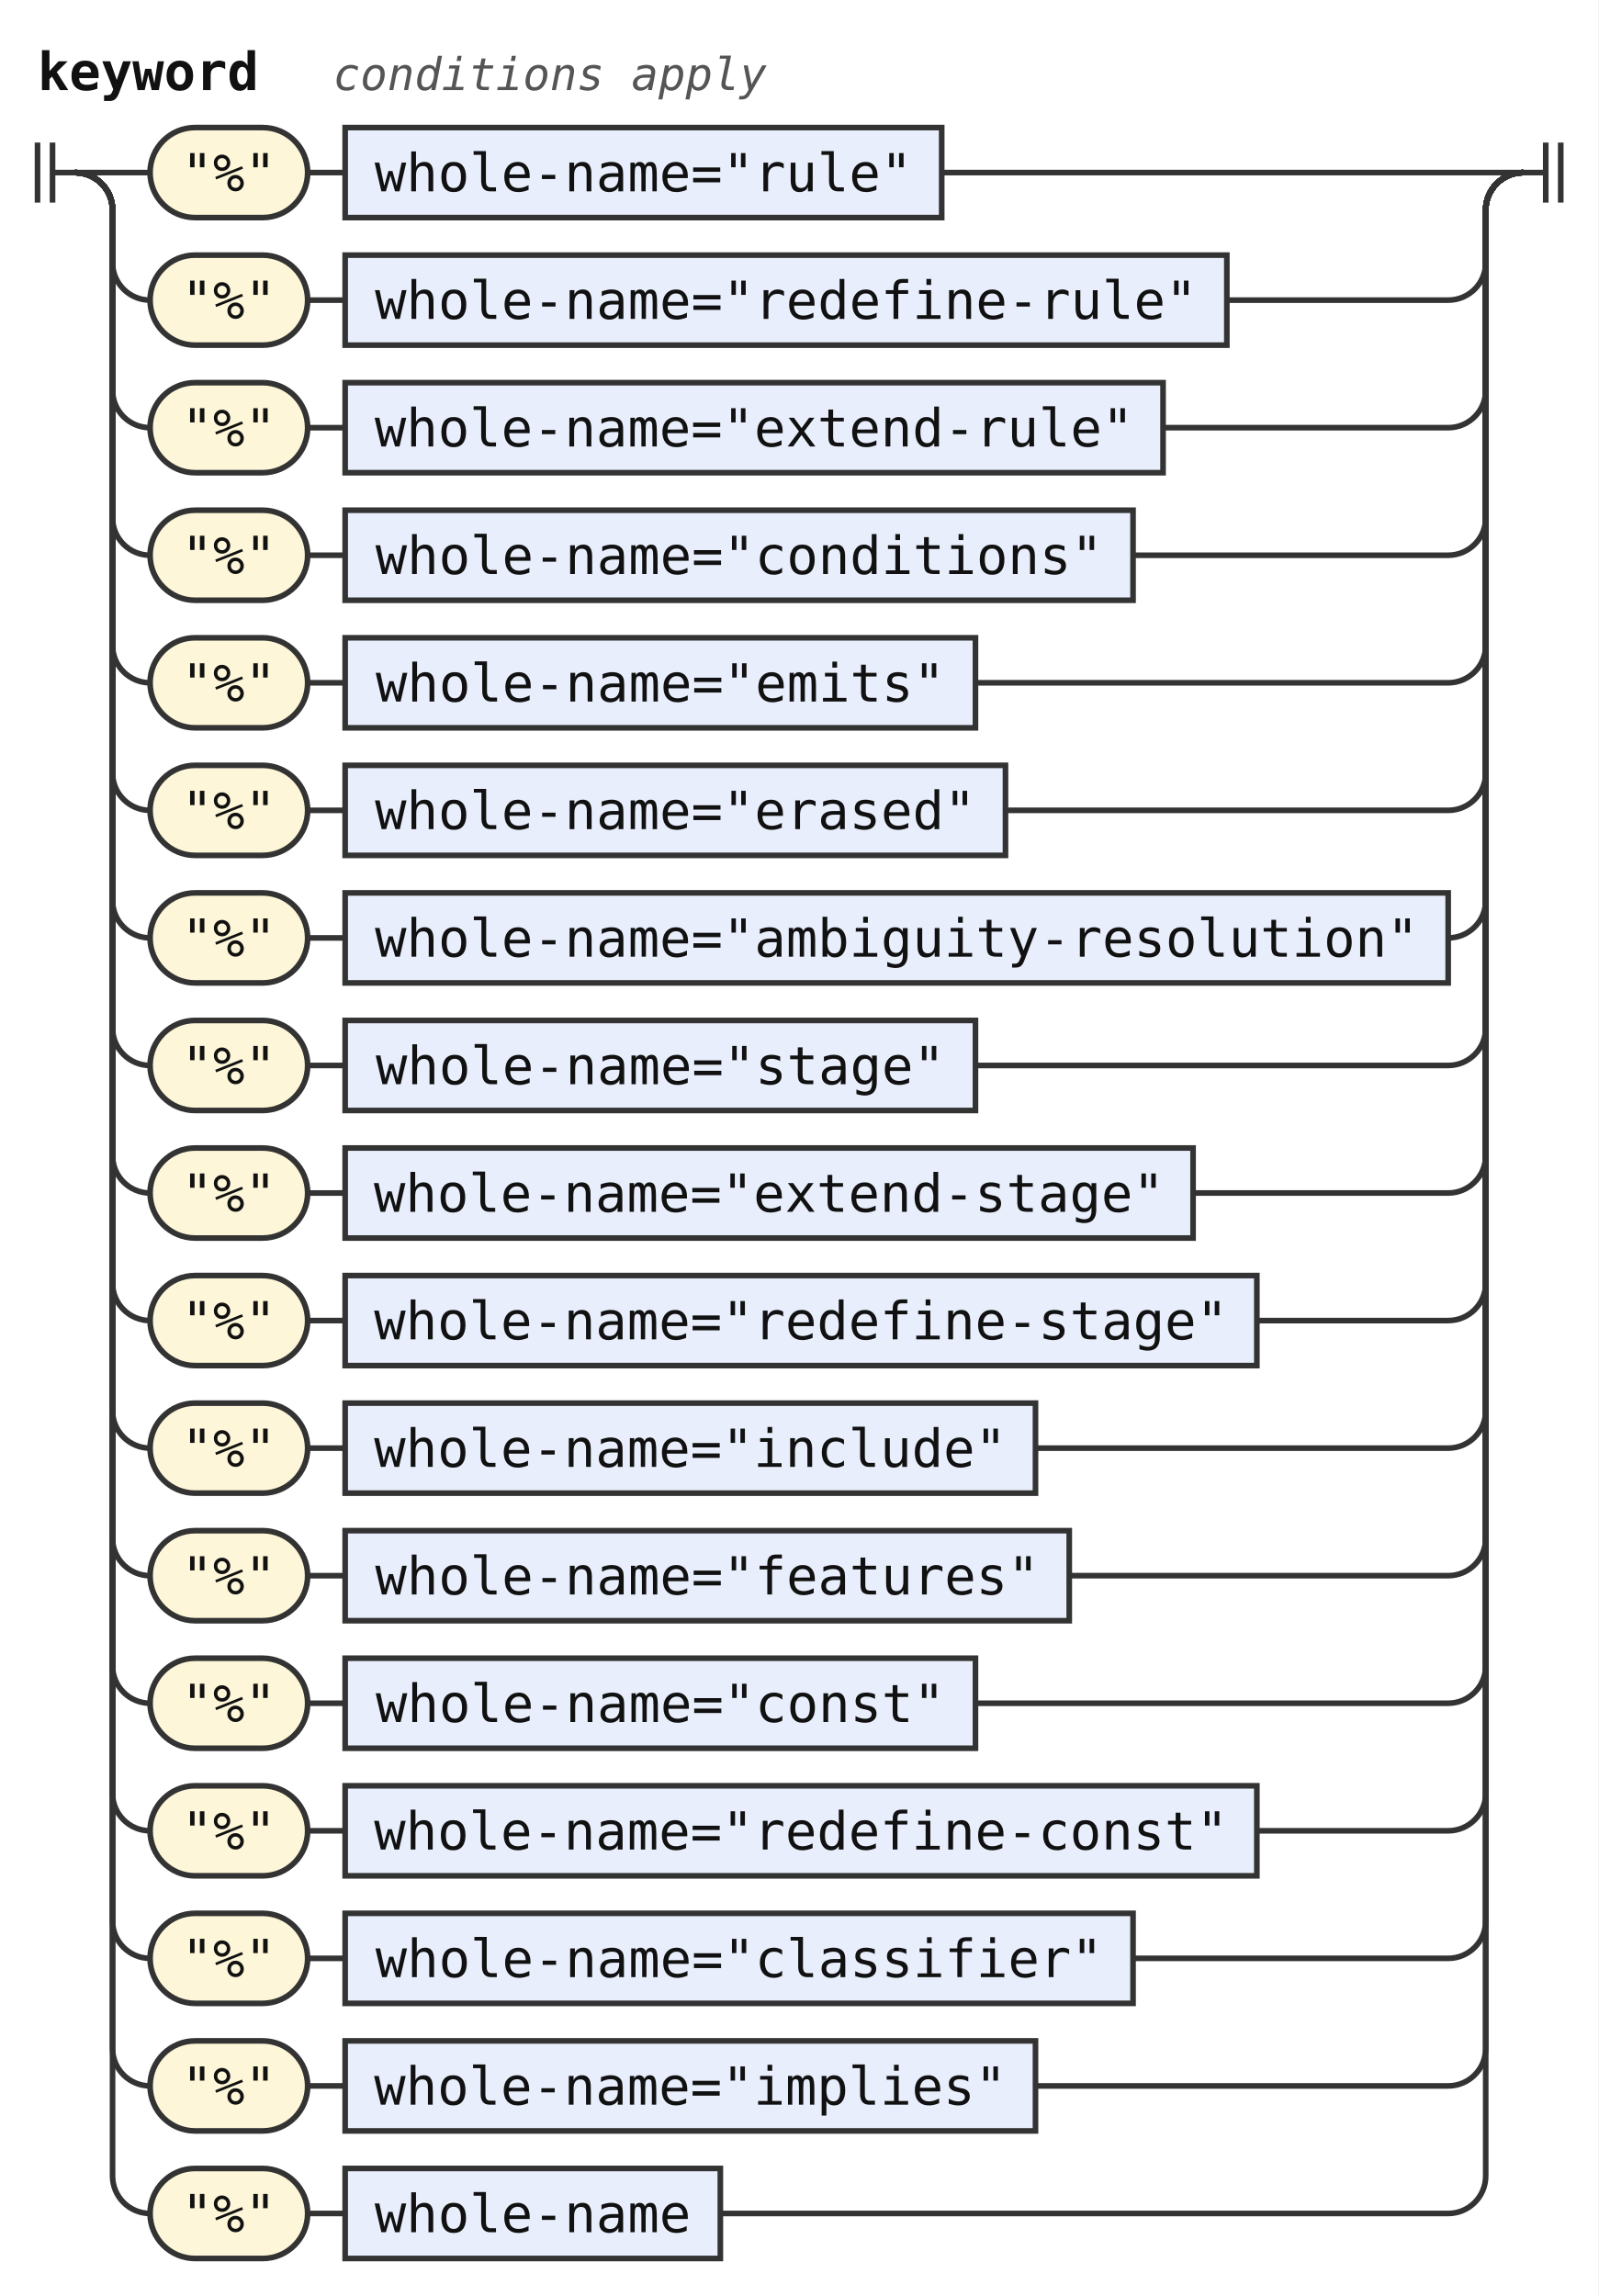
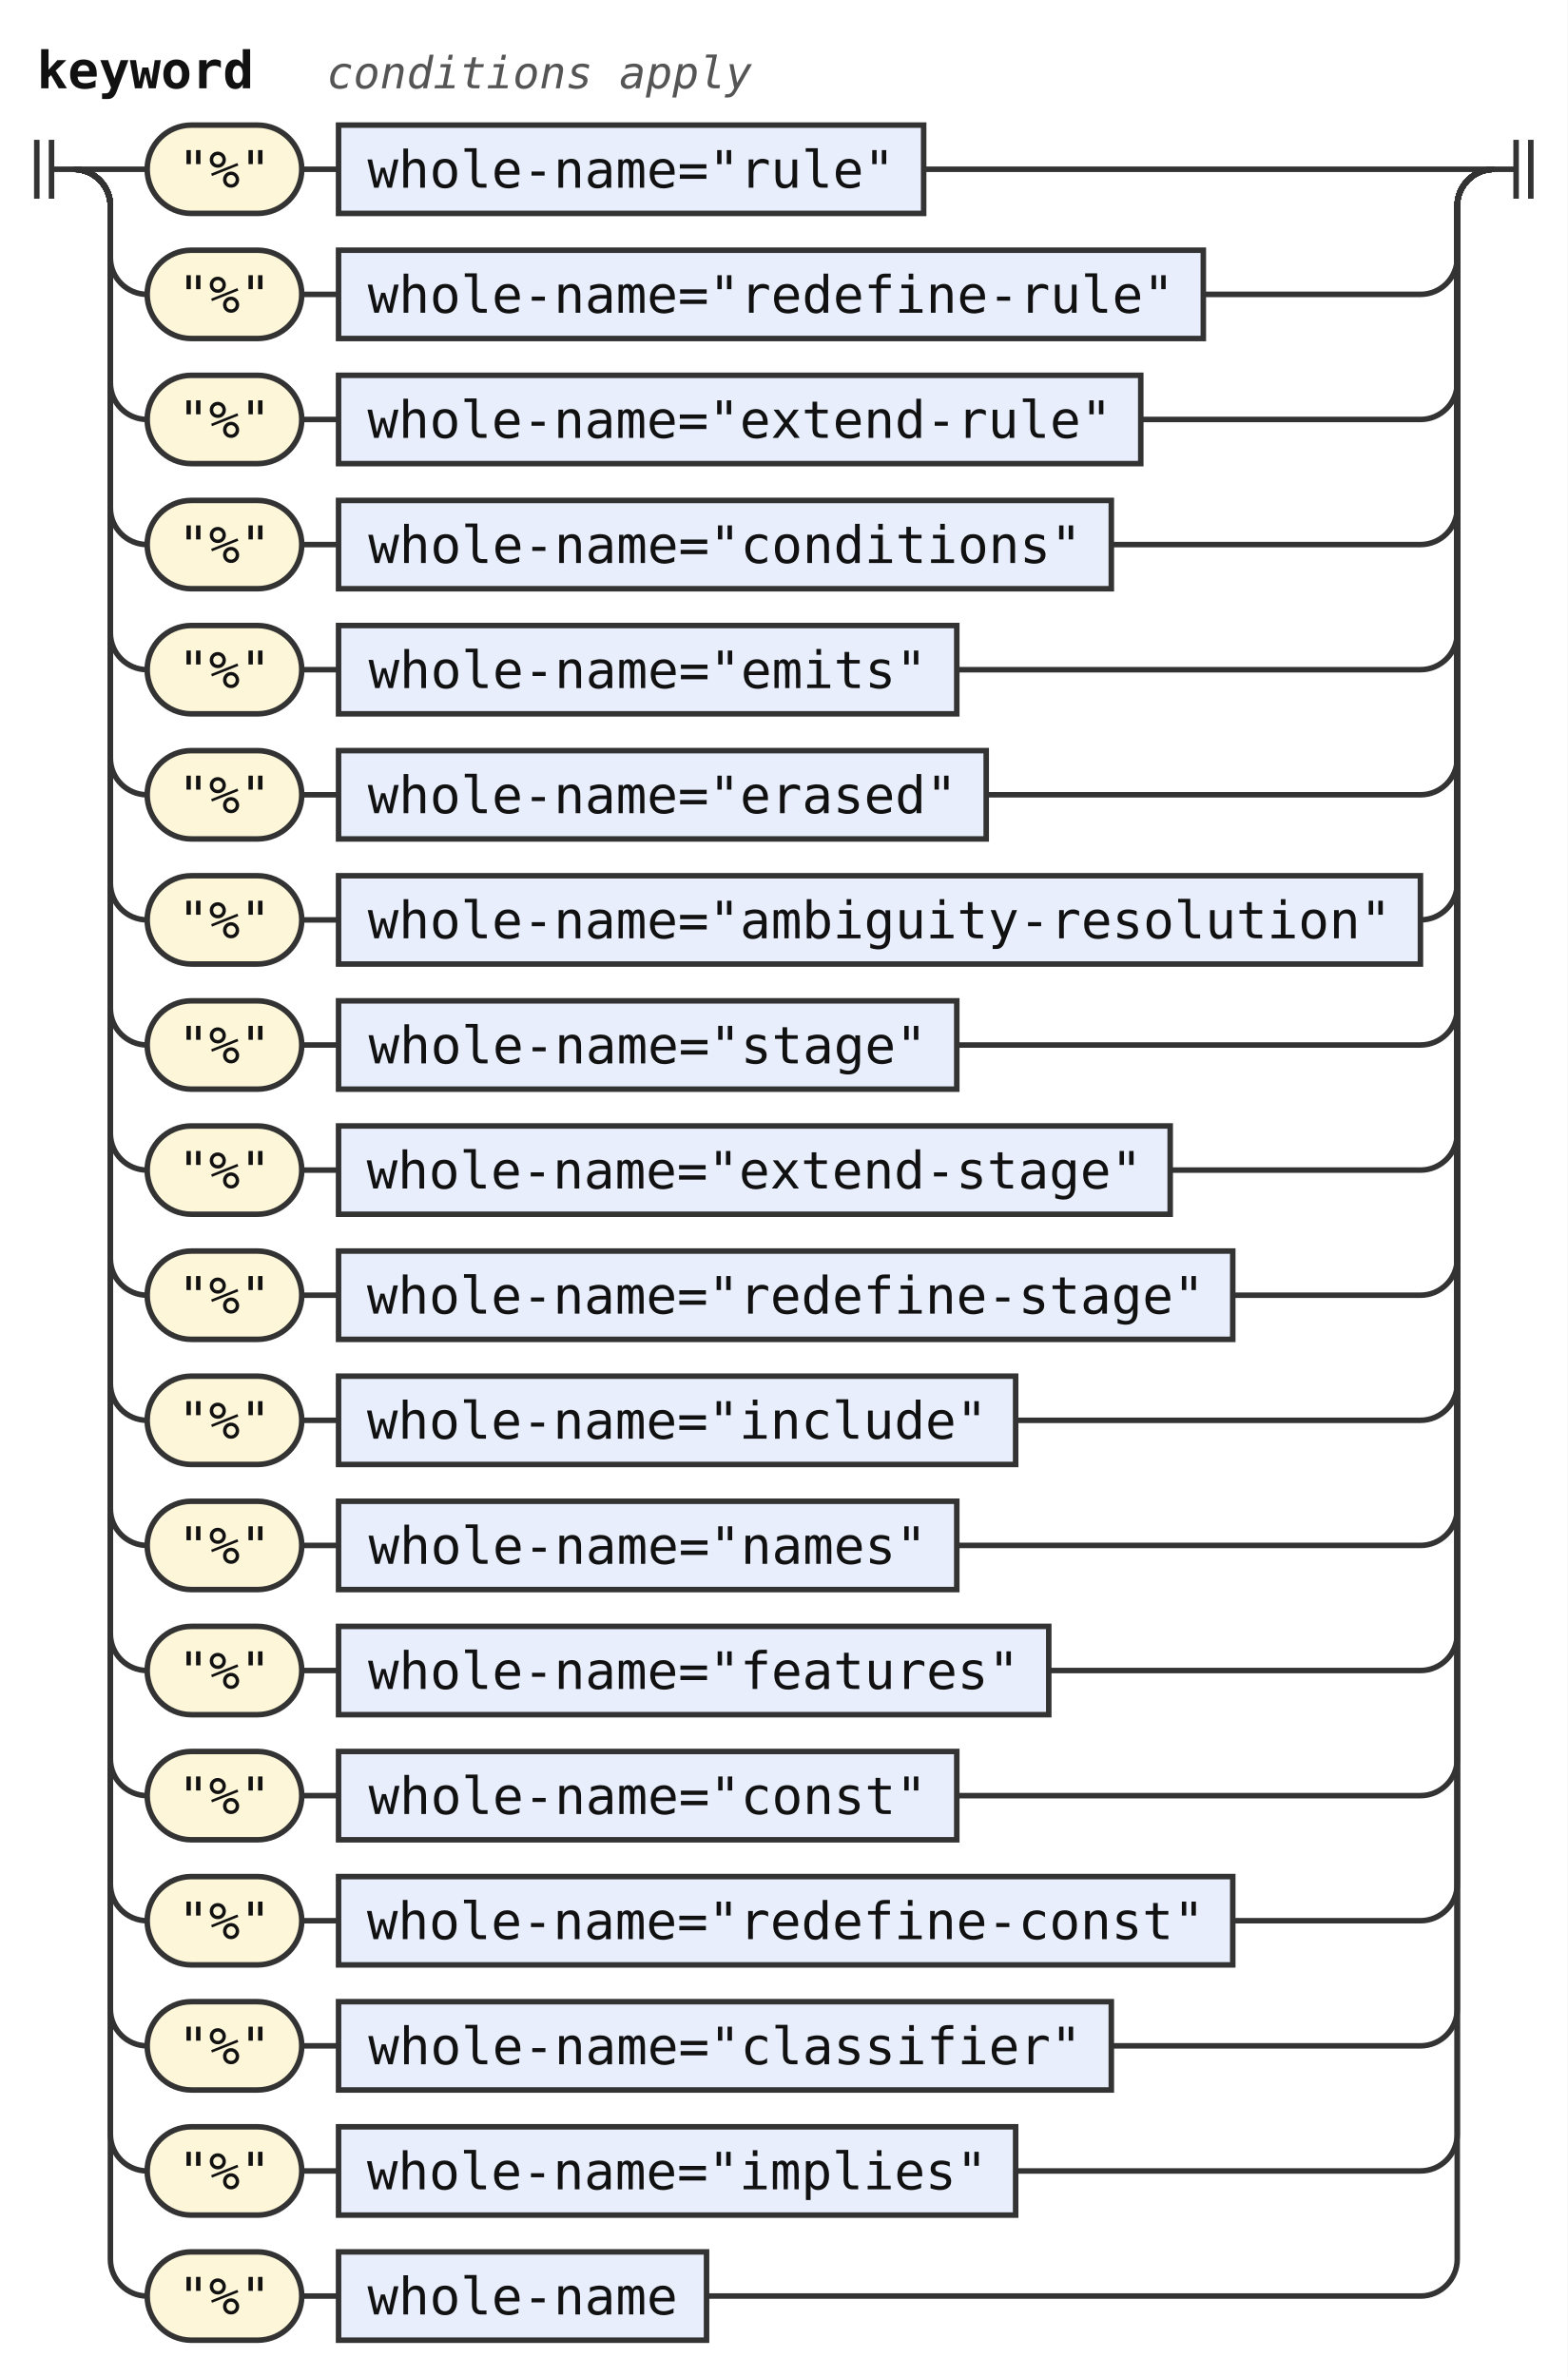
- <svg xmlns="http://www.w3.org/2000/svg" width="426" height="612" viewBox="0 0 426 612" role="img" aria-label="Railroad diagram of the rule keyword">
+ <svg xmlns="http://www.w3.org/2000/svg" width="426" height="646" viewBox="0 0 426 646" role="img" aria-label="Railroad diagram of the rule keyword">
  <style>path{fill:none;stroke:#333;stroke-width:1.5}.rule rect{fill:#e8eefc;stroke:#333;stroke-width:1.5}.terminal rect{fill:#fdf6d8;stroke:#333;stroke-width:1.5}text{font-family:ui-monospace,SFMono-Regular,Menlo,Consolas,"DejaVu Sans Mono","Liberation Mono",monospace;font-size:14px;fill:#111;text-anchor:middle}text.label{font-size:12px;font-style:italic;fill:#555;text-anchor:start}text.title{font-weight:bold;text-anchor:start}</style>
  <rect width="100%" height="100%" fill="#fff" />
  <text class="title" x="10" y="24" textLength="58.8" lengthAdjust="spacingAndGlyphs">keyword</text>
  <text class="label" x="88.8" y="24" textLength="115.2" lengthAdjust="spacingAndGlyphs">conditions apply</text>
  <path d="M10 38v16m4 -16v16M14 46h6" />
  <path d="M20 46h20" />
  <g class="terminal">
    <rect x="40" y="34" width="42" height="24" rx="12" />
    <text x="61" y="51" textLength="25.2" lengthAdjust="spacingAndGlyphs">"%"</text>
  </g>
  <path d="M82 46h10" />
  <g class="rule">
    <rect x="92" y="34" width="159" height="24" rx="0" />
    <text x="171.5" y="51" textLength="142.8" lengthAdjust="spacingAndGlyphs">whole-name="rule"</text>
  </g>
  <path d="M251 46H406" />
  <path d="M20 46a10 10 0 0 1 10 10V70a10 10 0 0 0 10 10" />
  <g class="terminal">
    <rect x="40" y="68" width="42" height="24" rx="12" />
    <text x="61" y="85" textLength="25.2" lengthAdjust="spacingAndGlyphs">"%"</text>
  </g>
  <path d="M82 80h10" />
  <g class="rule">
    <rect x="92" y="68" width="235" height="24" rx="0" />
    <text x="209.5" y="85" textLength="218.4" lengthAdjust="spacingAndGlyphs">whole-name="redefine-rule"</text>
  </g>
  <path d="M327 80H386a10 10 0 0 0 10 -10V56a10 10 0 0 1 10 -10" />
  <path d="M20 46a10 10 0 0 1 10 10V104a10 10 0 0 0 10 10" />
  <g class="terminal">
    <rect x="40" y="102" width="42" height="24" rx="12" />
    <text x="61" y="119" textLength="25.2" lengthAdjust="spacingAndGlyphs">"%"</text>
  </g>
  <path d="M82 114h10" />
  <g class="rule">
    <rect x="92" y="102" width="218" height="24" rx="0" />
    <text x="201" y="119" textLength="201.6" lengthAdjust="spacingAndGlyphs">whole-name="extend-rule"</text>
  </g>
  <path d="M310 114H386a10 10 0 0 0 10 -10V56a10 10 0 0 1 10 -10" />
  <path d="M20 46a10 10 0 0 1 10 10V138a10 10 0 0 0 10 10" />
  <g class="terminal">
    <rect x="40" y="136" width="42" height="24" rx="12" />
    <text x="61" y="153" textLength="25.2" lengthAdjust="spacingAndGlyphs">"%"</text>
  </g>
  <path d="M82 148h10" />
  <g class="rule">
    <rect x="92" y="136" width="210" height="24" rx="0" />
    <text x="197" y="153" textLength="193.2" lengthAdjust="spacingAndGlyphs">whole-name="conditions"</text>
  </g>
  <path d="M302 148H386a10 10 0 0 0 10 -10V56a10 10 0 0 1 10 -10" />
  <path d="M20 46a10 10 0 0 1 10 10V172a10 10 0 0 0 10 10" />
  <g class="terminal">
    <rect x="40" y="170" width="42" height="24" rx="12" />
    <text x="61" y="187" textLength="25.2" lengthAdjust="spacingAndGlyphs">"%"</text>
  </g>
  <path d="M82 182h10" />
  <g class="rule">
    <rect x="92" y="170" width="168" height="24" rx="0" />
    <text x="176" y="187" textLength="151.2" lengthAdjust="spacingAndGlyphs">whole-name="emits"</text>
  </g>
  <path d="M260 182H386a10 10 0 0 0 10 -10V56a10 10 0 0 1 10 -10" />
  <path d="M20 46a10 10 0 0 1 10 10V206a10 10 0 0 0 10 10" />
  <g class="terminal">
    <rect x="40" y="204" width="42" height="24" rx="12" />
    <text x="61" y="221" textLength="25.2" lengthAdjust="spacingAndGlyphs">"%"</text>
  </g>
  <path d="M82 216h10" />
  <g class="rule">
    <rect x="92" y="204" width="176" height="24" rx="0" />
    <text x="180" y="221" textLength="159.6" lengthAdjust="spacingAndGlyphs">whole-name="erased"</text>
  </g>
  <path d="M268 216H386a10 10 0 0 0 10 -10V56a10 10 0 0 1 10 -10" />
  <path d="M20 46a10 10 0 0 1 10 10V240a10 10 0 0 0 10 10" />
  <g class="terminal">
    <rect x="40" y="238" width="42" height="24" rx="12" />
    <text x="61" y="255" textLength="25.2" lengthAdjust="spacingAndGlyphs">"%"</text>
  </g>
  <path d="M82 250h10" />
  <g class="rule">
    <rect x="92" y="238" width="294" height="24" rx="0" />
    <text x="239" y="255" textLength="277.2" lengthAdjust="spacingAndGlyphs">whole-name="ambiguity-resolution"</text>
  </g>
  <path d="M386 250H386a10 10 0 0 0 10 -10V56a10 10 0 0 1 10 -10" />
  <path d="M20 46a10 10 0 0 1 10 10V274a10 10 0 0 0 10 10" />
  <g class="terminal">
    <rect x="40" y="272" width="42" height="24" rx="12" />
    <text x="61" y="289" textLength="25.2" lengthAdjust="spacingAndGlyphs">"%"</text>
  </g>
  <path d="M82 284h10" />
  <g class="rule">
    <rect x="92" y="272" width="168" height="24" rx="0" />
    <text x="176" y="289" textLength="151.2" lengthAdjust="spacingAndGlyphs">whole-name="stage"</text>
  </g>
  <path d="M260 284H386a10 10 0 0 0 10 -10V56a10 10 0 0 1 10 -10" />
  <path d="M20 46a10 10 0 0 1 10 10V308a10 10 0 0 0 10 10" />
  <g class="terminal">
    <rect x="40" y="306" width="42" height="24" rx="12" />
    <text x="61" y="323" textLength="25.2" lengthAdjust="spacingAndGlyphs">"%"</text>
  </g>
  <path d="M82 318h10" />
  <g class="rule">
    <rect x="92" y="306" width="226" height="24" rx="0" />
    <text x="205" y="323" textLength="210" lengthAdjust="spacingAndGlyphs">whole-name="extend-stage"</text>
  </g>
  <path d="M318 318H386a10 10 0 0 0 10 -10V56a10 10 0 0 1 10 -10" />
  <path d="M20 46a10 10 0 0 1 10 10V342a10 10 0 0 0 10 10" />
  <g class="terminal">
    <rect x="40" y="340" width="42" height="24" rx="12" />
    <text x="61" y="357" textLength="25.2" lengthAdjust="spacingAndGlyphs">"%"</text>
  </g>
  <path d="M82 352h10" />
  <g class="rule">
    <rect x="92" y="340" width="243" height="24" rx="0" />
    <text x="213.5" y="357" textLength="226.8" lengthAdjust="spacingAndGlyphs">whole-name="redefine-stage"</text>
  </g>
  <path d="M335 352H386a10 10 0 0 0 10 -10V56a10 10 0 0 1 10 -10" />
  <path d="M20 46a10 10 0 0 1 10 10V376a10 10 0 0 0 10 10" />
  <g class="terminal">
    <rect x="40" y="374" width="42" height="24" rx="12" />
    <text x="61" y="391" textLength="25.2" lengthAdjust="spacingAndGlyphs">"%"</text>
  </g>
  <path d="M82 386h10" />
  <g class="rule">
    <rect x="92" y="374" width="184" height="24" rx="0" />
    <text x="184" y="391" textLength="168" lengthAdjust="spacingAndGlyphs">whole-name="include"</text>
  </g>
  <path d="M276 386H386a10 10 0 0 0 10 -10V56a10 10 0 0 1 10 -10" />
  <path d="M20 46a10 10 0 0 1 10 10V410a10 10 0 0 0 10 10" />
  <g class="terminal">
    <rect x="40" y="408" width="42" height="24" rx="12" />
    <text x="61" y="425" textLength="25.2" lengthAdjust="spacingAndGlyphs">"%"</text>
  </g>
  <path d="M82 420h10" />
  <g class="rule">
-     <rect x="92" y="408" width="193" height="24" rx="0" />
-     <text x="188.5" y="425" textLength="176.4" lengthAdjust="spacingAndGlyphs">whole-name="features"</text>
-   </g>
-   <path d="M285 420H386a10 10 0 0 0 10 -10V56a10 10 0 0 1 10 -10" />
+     <rect x="92" y="408" width="168" height="24" rx="0" />
+     <text x="176" y="425" textLength="151.2" lengthAdjust="spacingAndGlyphs">whole-name="names"</text>
+   </g>
+   <path d="M260 420H386a10 10 0 0 0 10 -10V56a10 10 0 0 1 10 -10" />
  <path d="M20 46a10 10 0 0 1 10 10V444a10 10 0 0 0 10 10" />
  <g class="terminal">
    <rect x="40" y="442" width="42" height="24" rx="12" />
    <text x="61" y="459" textLength="25.2" lengthAdjust="spacingAndGlyphs">"%"</text>
  </g>
  <path d="M82 454h10" />
  <g class="rule">
-     <rect x="92" y="442" width="168" height="24" rx="0" />
-     <text x="176" y="459" textLength="151.2" lengthAdjust="spacingAndGlyphs">whole-name="const"</text>
-   </g>
-   <path d="M260 454H386a10 10 0 0 0 10 -10V56a10 10 0 0 1 10 -10" />
+     <rect x="92" y="442" width="193" height="24" rx="0" />
+     <text x="188.5" y="459" textLength="176.4" lengthAdjust="spacingAndGlyphs">whole-name="features"</text>
+   </g>
+   <path d="M285 454H386a10 10 0 0 0 10 -10V56a10 10 0 0 1 10 -10" />
  <path d="M20 46a10 10 0 0 1 10 10V478a10 10 0 0 0 10 10" />
  <g class="terminal">
    <rect x="40" y="476" width="42" height="24" rx="12" />
    <text x="61" y="493" textLength="25.2" lengthAdjust="spacingAndGlyphs">"%"</text>
  </g>
  <path d="M82 488h10" />
  <g class="rule">
-     <rect x="92" y="476" width="243" height="24" rx="0" />
-     <text x="213.5" y="493" textLength="226.8" lengthAdjust="spacingAndGlyphs">whole-name="redefine-const"</text>
-   </g>
-   <path d="M335 488H386a10 10 0 0 0 10 -10V56a10 10 0 0 1 10 -10" />
+     <rect x="92" y="476" width="168" height="24" rx="0" />
+     <text x="176" y="493" textLength="151.2" lengthAdjust="spacingAndGlyphs">whole-name="const"</text>
+   </g>
+   <path d="M260 488H386a10 10 0 0 0 10 -10V56a10 10 0 0 1 10 -10" />
  <path d="M20 46a10 10 0 0 1 10 10V512a10 10 0 0 0 10 10" />
  <g class="terminal">
    <rect x="40" y="510" width="42" height="24" rx="12" />
    <text x="61" y="527" textLength="25.2" lengthAdjust="spacingAndGlyphs">"%"</text>
  </g>
  <path d="M82 522h10" />
  <g class="rule">
-     <rect x="92" y="510" width="210" height="24" rx="0" />
-     <text x="197" y="527" textLength="193.2" lengthAdjust="spacingAndGlyphs">whole-name="classifier"</text>
-   </g>
-   <path d="M302 522H386a10 10 0 0 0 10 -10V56a10 10 0 0 1 10 -10" />
+     <rect x="92" y="510" width="243" height="24" rx="0" />
+     <text x="213.5" y="527" textLength="226.8" lengthAdjust="spacingAndGlyphs">whole-name="redefine-const"</text>
+   </g>
+   <path d="M335 522H386a10 10 0 0 0 10 -10V56a10 10 0 0 1 10 -10" />
  <path d="M20 46a10 10 0 0 1 10 10V546a10 10 0 0 0 10 10" />
  <g class="terminal">
    <rect x="40" y="544" width="42" height="24" rx="12" />
    <text x="61" y="561" textLength="25.2" lengthAdjust="spacingAndGlyphs">"%"</text>
  </g>
  <path d="M82 556h10" />
  <g class="rule">
-     <rect x="92" y="544" width="184" height="24" rx="0" />
-     <text x="184" y="561" textLength="168" lengthAdjust="spacingAndGlyphs">whole-name="implies"</text>
-   </g>
-   <path d="M276 556H386a10 10 0 0 0 10 -10V56a10 10 0 0 1 10 -10" />
+     <rect x="92" y="544" width="210" height="24" rx="0" />
+     <text x="197" y="561" textLength="193.2" lengthAdjust="spacingAndGlyphs">whole-name="classifier"</text>
+   </g>
+   <path d="M302 556H386a10 10 0 0 0 10 -10V56a10 10 0 0 1 10 -10" />
  <path d="M20 46a10 10 0 0 1 10 10V580a10 10 0 0 0 10 10" />
  <g class="terminal">
    <rect x="40" y="578" width="42" height="24" rx="12" />
    <text x="61" y="595" textLength="25.2" lengthAdjust="spacingAndGlyphs">"%"</text>
  </g>
  <path d="M82 590h10" />
  <g class="rule">
-     <rect x="92" y="578" width="100" height="24" rx="0" />
-     <text x="142" y="595" textLength="84" lengthAdjust="spacingAndGlyphs">whole-name</text>
-   </g>
-   <path d="M192 590H386a10 10 0 0 0 10 -10V56a10 10 0 0 1 10 -10" />
+     <rect x="92" y="578" width="184" height="24" rx="0" />
+     <text x="184" y="595" textLength="168" lengthAdjust="spacingAndGlyphs">whole-name="implies"</text>
+   </g>
+   <path d="M276 590H386a10 10 0 0 0 10 -10V56a10 10 0 0 1 10 -10" />
+   <path d="M20 46a10 10 0 0 1 10 10V614a10 10 0 0 0 10 10" />
+   <g class="terminal">
+     <rect x="40" y="612" width="42" height="24" rx="12" />
+     <text x="61" y="629" textLength="25.2" lengthAdjust="spacingAndGlyphs">"%"</text>
+   </g>
+   <path d="M82 624h10" />
+   <g class="rule">
+     <rect x="92" y="612" width="100" height="24" rx="0" />
+     <text x="142" y="629" textLength="84" lengthAdjust="spacingAndGlyphs">whole-name</text>
+   </g>
+   <path d="M192 624H386a10 10 0 0 0 10 -10V56a10 10 0 0 1 10 -10" />
  <path d="M406 46h6m0 -8v16m4 -16v16" />
</svg>
